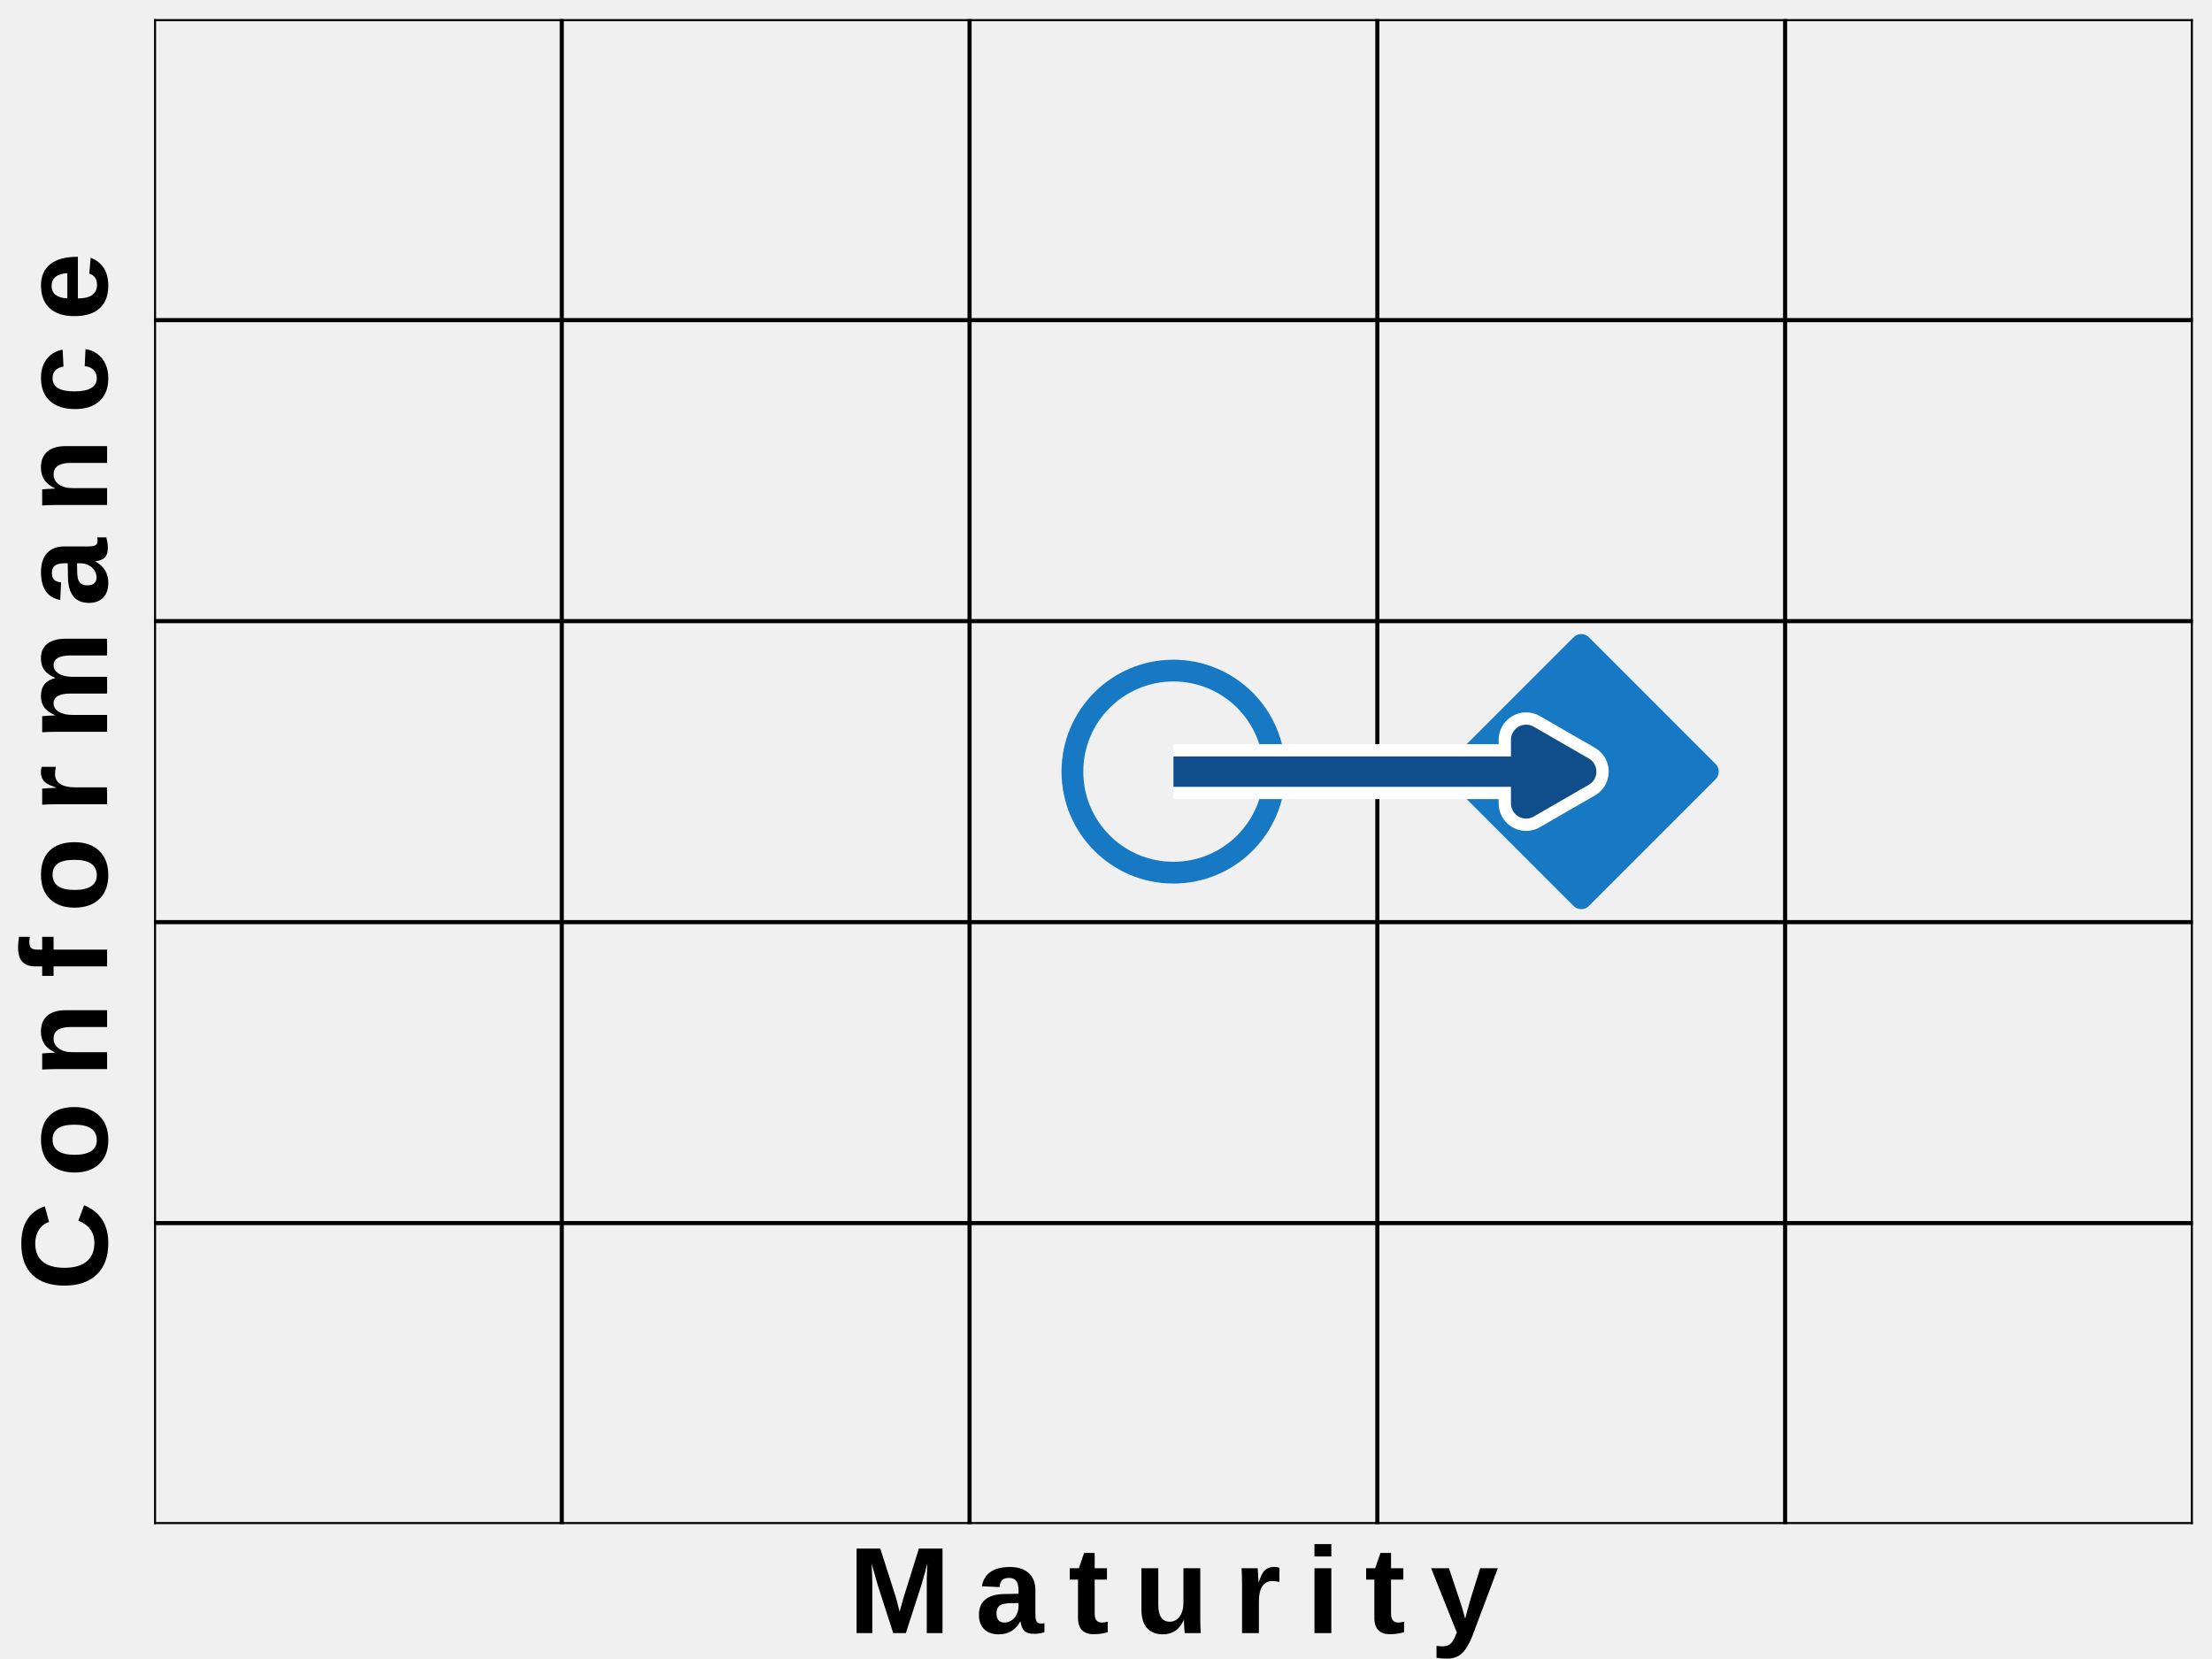
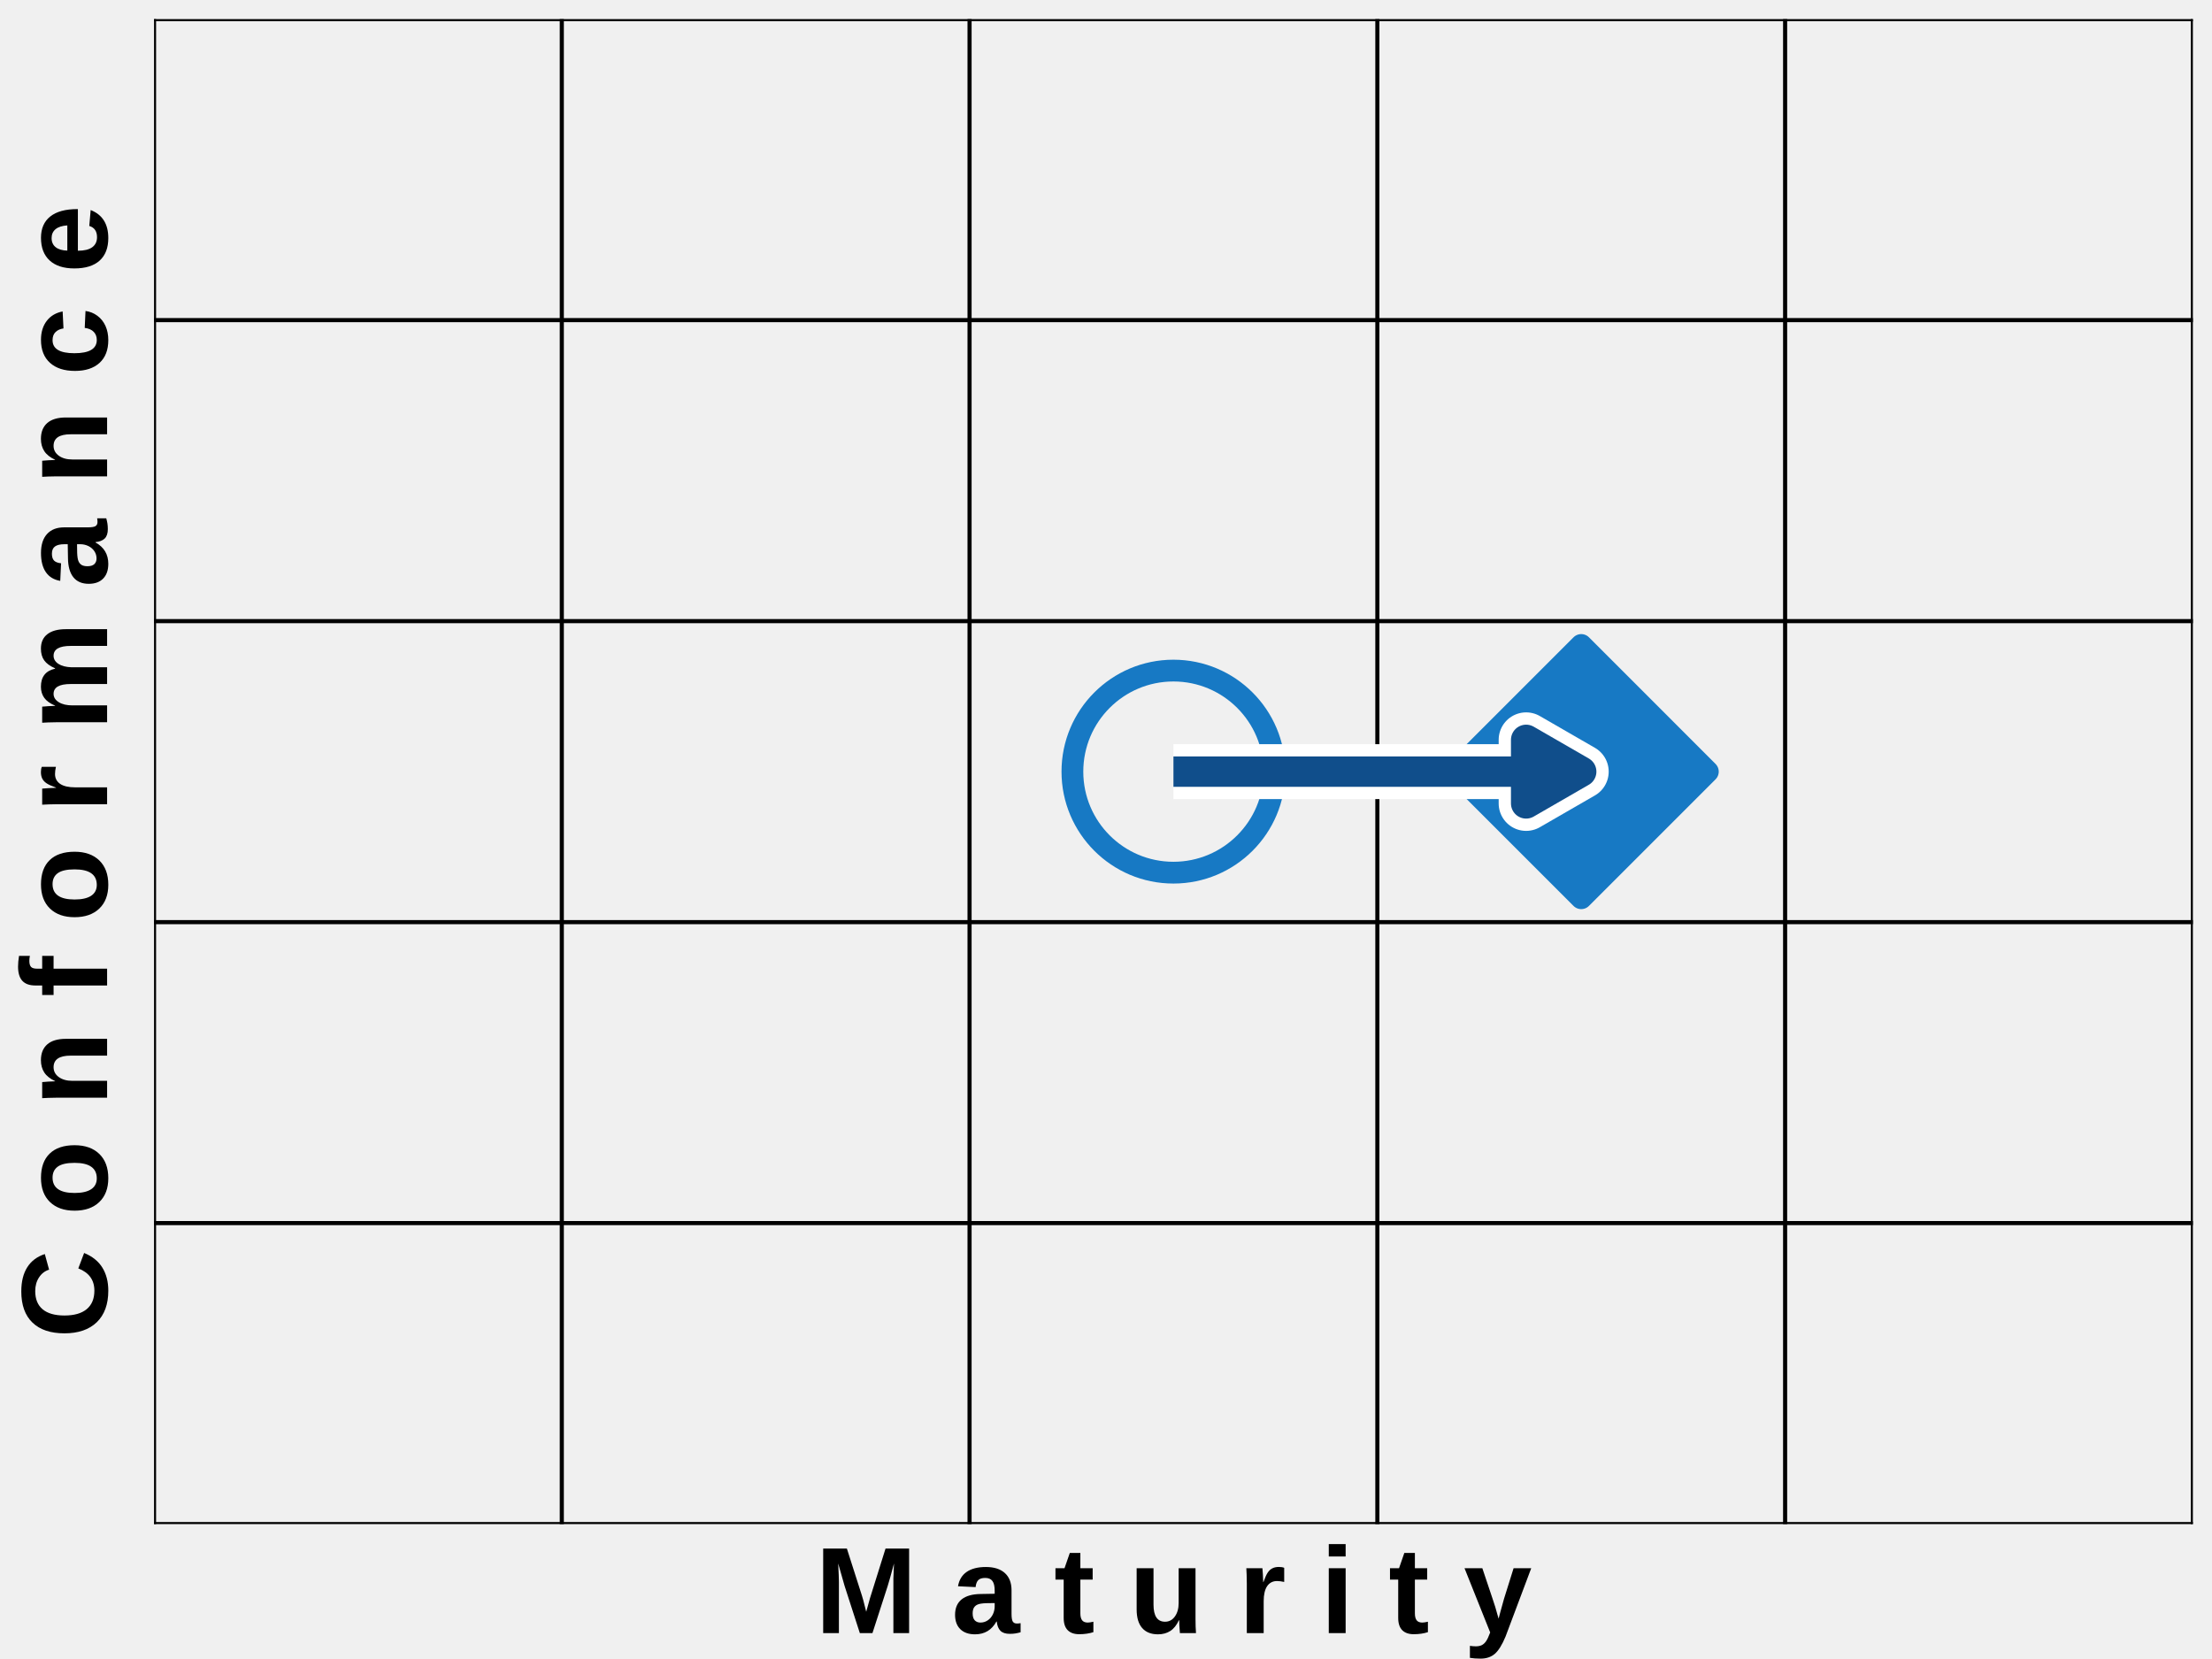
- <svg xmlns="http://www.w3.org/2000/svg" class="svglite" width="576.00pt" height="432.00pt" viewBox="0 0 576.00 432.00">
+ <svg xmlns="http://www.w3.org/2000/svg" width="768" height="576" class="svglite" viewBox="0 0 576 432">
  <defs>
-     <style type="text/css">
-     .svglite line, .svglite polyline, .svglite polygon, .svglite path, .svglite rect, .svglite circle {
-       fill: none;
-       stroke: #000000;
-       stroke-linecap: round;
-       stroke-linejoin: round;
-       stroke-miterlimit: 10.00;
-     }
-     .svglite text {
-       white-space: pre;
-     }
-   </style>
+     <style type="text/css">.svglite circle,.svglite line,.svglite polygon,.svglite rect{fill:none;stroke:#000;stroke-linecap:round;stroke-linejoin:round;stroke-miterlimit:10}.svglite text{white-space:pre}</style>
  </defs>
-   <rect width="100%" height="100%" style="stroke: none; fill: none;" />
+   <rect width="100%" height="100%" style="stroke:none;fill:none" />
  <defs>
    <clipPath id="cpMC4wMHw1NzYuMDB8MC4wMHw0MzIuMDA=">
-       <rect x="0.00" y="0.00" width="576.00" height="432.00" />
+       <rect width="576" height="432" x="0" y="0" />
    </clipPath>
  </defs>
-   <g clip-path="url(#cpMC4wMHw1NzYuMDB8MC4wMHw0MzIuMDA=)">
- </g>
  <defs>
    <clipPath id="cpNDAuMTF8NTcxLjAyfDQuOTh8Mzk2Ljg3">
-       <rect x="40.11" y="4.98" width="530.91" height="391.89" />
+       <rect width="530.91" height="391.89" x="40.11" y="4.98" />
    </clipPath>
  </defs>
  <g clip-path="url(#cpNDAuMTF8NTcxLjAyfDQuOTh8Mzk2Ljg3)">
-     <circle cx="305.56" cy="200.93" r="26.31" style="stroke-width: 5.67; stroke: #1779C4;" />
-     <polygon points="411.75,233.90 444.72,200.93 411.75,167.95 378.77,200.93 " style="stroke-width: 5.67; stroke: #1779C4; fill: #1779C4;" />
-     <line x1="40.11" y1="396.87" x2="40.11" y2="4.98" style="stroke-width: 1.07; stroke-linecap: butt;" />
-     <line x1="146.29" y1="396.87" x2="146.29" y2="4.98" style="stroke-width: 1.07; stroke-linecap: butt;" />
-     <line x1="252.47" y1="396.87" x2="252.47" y2="4.98" style="stroke-width: 1.07; stroke-linecap: butt;" />
-     <line x1="358.66" y1="396.87" x2="358.66" y2="4.98" style="stroke-width: 1.07; stroke-linecap: butt;" />
-     <line x1="464.84" y1="396.87" x2="464.84" y2="4.98" style="stroke-width: 1.07; stroke-linecap: butt;" />
-     <line x1="571.02" y1="396.87" x2="571.02" y2="4.98" style="stroke-width: 1.07; stroke-linecap: butt;" />
-     <line x1="40.11" y1="396.87" x2="571.02" y2="396.87" style="stroke-width: 1.07; stroke-linecap: butt;" />
-     <line x1="40.11" y1="318.49" x2="571.02" y2="318.49" style="stroke-width: 1.07; stroke-linecap: butt;" />
-     <line x1="40.11" y1="240.12" x2="571.02" y2="240.12" style="stroke-width: 1.07; stroke-linecap: butt;" />
-     <line x1="40.11" y1="161.74" x2="571.02" y2="161.74" style="stroke-width: 1.07; stroke-linecap: butt;" />
-     <line x1="40.11" y1="83.36" x2="571.02" y2="83.36" style="stroke-width: 1.07; stroke-linecap: butt;" />
-     <line x1="40.11" y1="4.98" x2="571.02" y2="4.98" style="stroke-width: 1.07; stroke-linecap: butt;" />
-     <line x1="305.56" y1="200.93" x2="411.75" y2="200.93" style="stroke-width: 14.30; stroke: #FFFFFF; stroke-linecap: butt;" />
-     <polygon points="397.40,209.21 411.75,200.93 397.40,192.65 " style="stroke-width: 14.30; stroke: #FFFFFF; stroke-linecap: butt; fill: #FFFFFF;" />
-     <line x1="305.56" y1="200.93" x2="411.75" y2="200.93" style="stroke-width: 7.90; stroke: #104E8B; stroke-linecap: butt;" />
-     <polygon points="397.40,209.21 411.75,200.93 397.40,192.65 " style="stroke-width: 7.90; stroke: #104E8B; stroke-linecap: butt; fill: #104E8B;" />
+     <circle cx="305.56" cy="200.93" r="26.31" style="stroke-width:5.67;stroke:#1779c4" />
+     <polygon points="411.75 233.9 444.72 200.93 411.75 167.95 378.77 200.93" style="stroke-width:5.67;stroke:#1779c4;fill:#1779c4" />
+     <line x1="40.11" x2="40.11" y1="396.87" y2="4.98" style="stroke-width:1.07;stroke-linecap:butt" />
+     <line x1="146.29" x2="146.29" y1="396.87" y2="4.98" style="stroke-width:1.07;stroke-linecap:butt" />
+     <line x1="252.47" x2="252.47" y1="396.87" y2="4.98" style="stroke-width:1.07;stroke-linecap:butt" />
+     <line x1="358.66" x2="358.66" y1="396.87" y2="4.98" style="stroke-width:1.07;stroke-linecap:butt" />
+     <line x1="464.84" x2="464.84" y1="396.87" y2="4.98" style="stroke-width:1.07;stroke-linecap:butt" />
+     <line x1="571.02" x2="571.02" y1="396.87" y2="4.98" style="stroke-width:1.07;stroke-linecap:butt" />
+     <line x1="40.11" x2="571.02" y1="396.87" y2="396.87" style="stroke-width:1.07;stroke-linecap:butt" />
+     <line x1="40.11" x2="571.02" y1="318.49" y2="318.49" style="stroke-width:1.07;stroke-linecap:butt" />
+     <line x1="40.11" x2="571.02" y1="240.12" y2="240.12" style="stroke-width:1.07;stroke-linecap:butt" />
+     <line x1="40.11" x2="571.02" y1="161.74" y2="161.74" style="stroke-width:1.07;stroke-linecap:butt" />
+     <line x1="40.11" x2="571.02" y1="83.36" y2="83.36" style="stroke-width:1.07;stroke-linecap:butt" />
+     <line x1="40.11" x2="571.02" y1="4.98" y2="4.98" style="stroke-width:1.07;stroke-linecap:butt" />
+     <line x1="305.56" x2="411.75" y1="200.93" y2="200.93" style="stroke-width:14.3;stroke:#fff;stroke-linecap:butt" />
+     <polygon points="397.4 209.21 411.75 200.93 397.4 192.65" style="stroke-width:14.3;stroke:#fff;stroke-linecap:butt;fill:#fff" />
+     <line x1="305.56" x2="411.75" y1="200.93" y2="200.93" style="stroke-width:7.9;stroke:#104e8b;stroke-linecap:butt" />
+     <polygon points="397.4 209.21 411.75 200.93 397.4 192.65" style="stroke-width:7.9;stroke:#104e8b;stroke-linecap:butt;fill:#104e8b" />
  </g>
  <g clip-path="url(#cpMC4wMHw1NzYuMDB8MC4wMHw0MzIuMDA=)">
-     <text x="305.56" y="425.26" text-anchor="middle" style="font-size: 32.00px; font-weight: bold; font-family: &quot;Arial&quot;;" textLength="169.31px" lengthAdjust="spacingAndGlyphs">M a t u r i t y</text>
-     <text transform="translate(27.89,200.93) rotate(-90)" text-anchor="middle" style="font-size: 32.00px; font-weight: bold; font-family: &quot;Arial&quot;;" textLength="270.32px" lengthAdjust="spacingAndGlyphs">C o n f o r m a n c e</text>
+     <text x="305.56" y="425.26" lengthAdjust="spacingAndGlyphs" text-anchor="middle" textLength="169.31" style="font-size:32px;font-weight:700;font-family:&quot;Arial&quot;">M a t u r i t y</text>
+     <text style="font-size:32px;font-weight:700;font-family:&quot;Arial&quot;" lengthAdjust="spacingAndGlyphs" text-anchor="middle" textLength="270.32" transform="translate(27.89,200.93) rotate(-90)">C o n f o r m a n c e</text>
  </g>
</svg>
